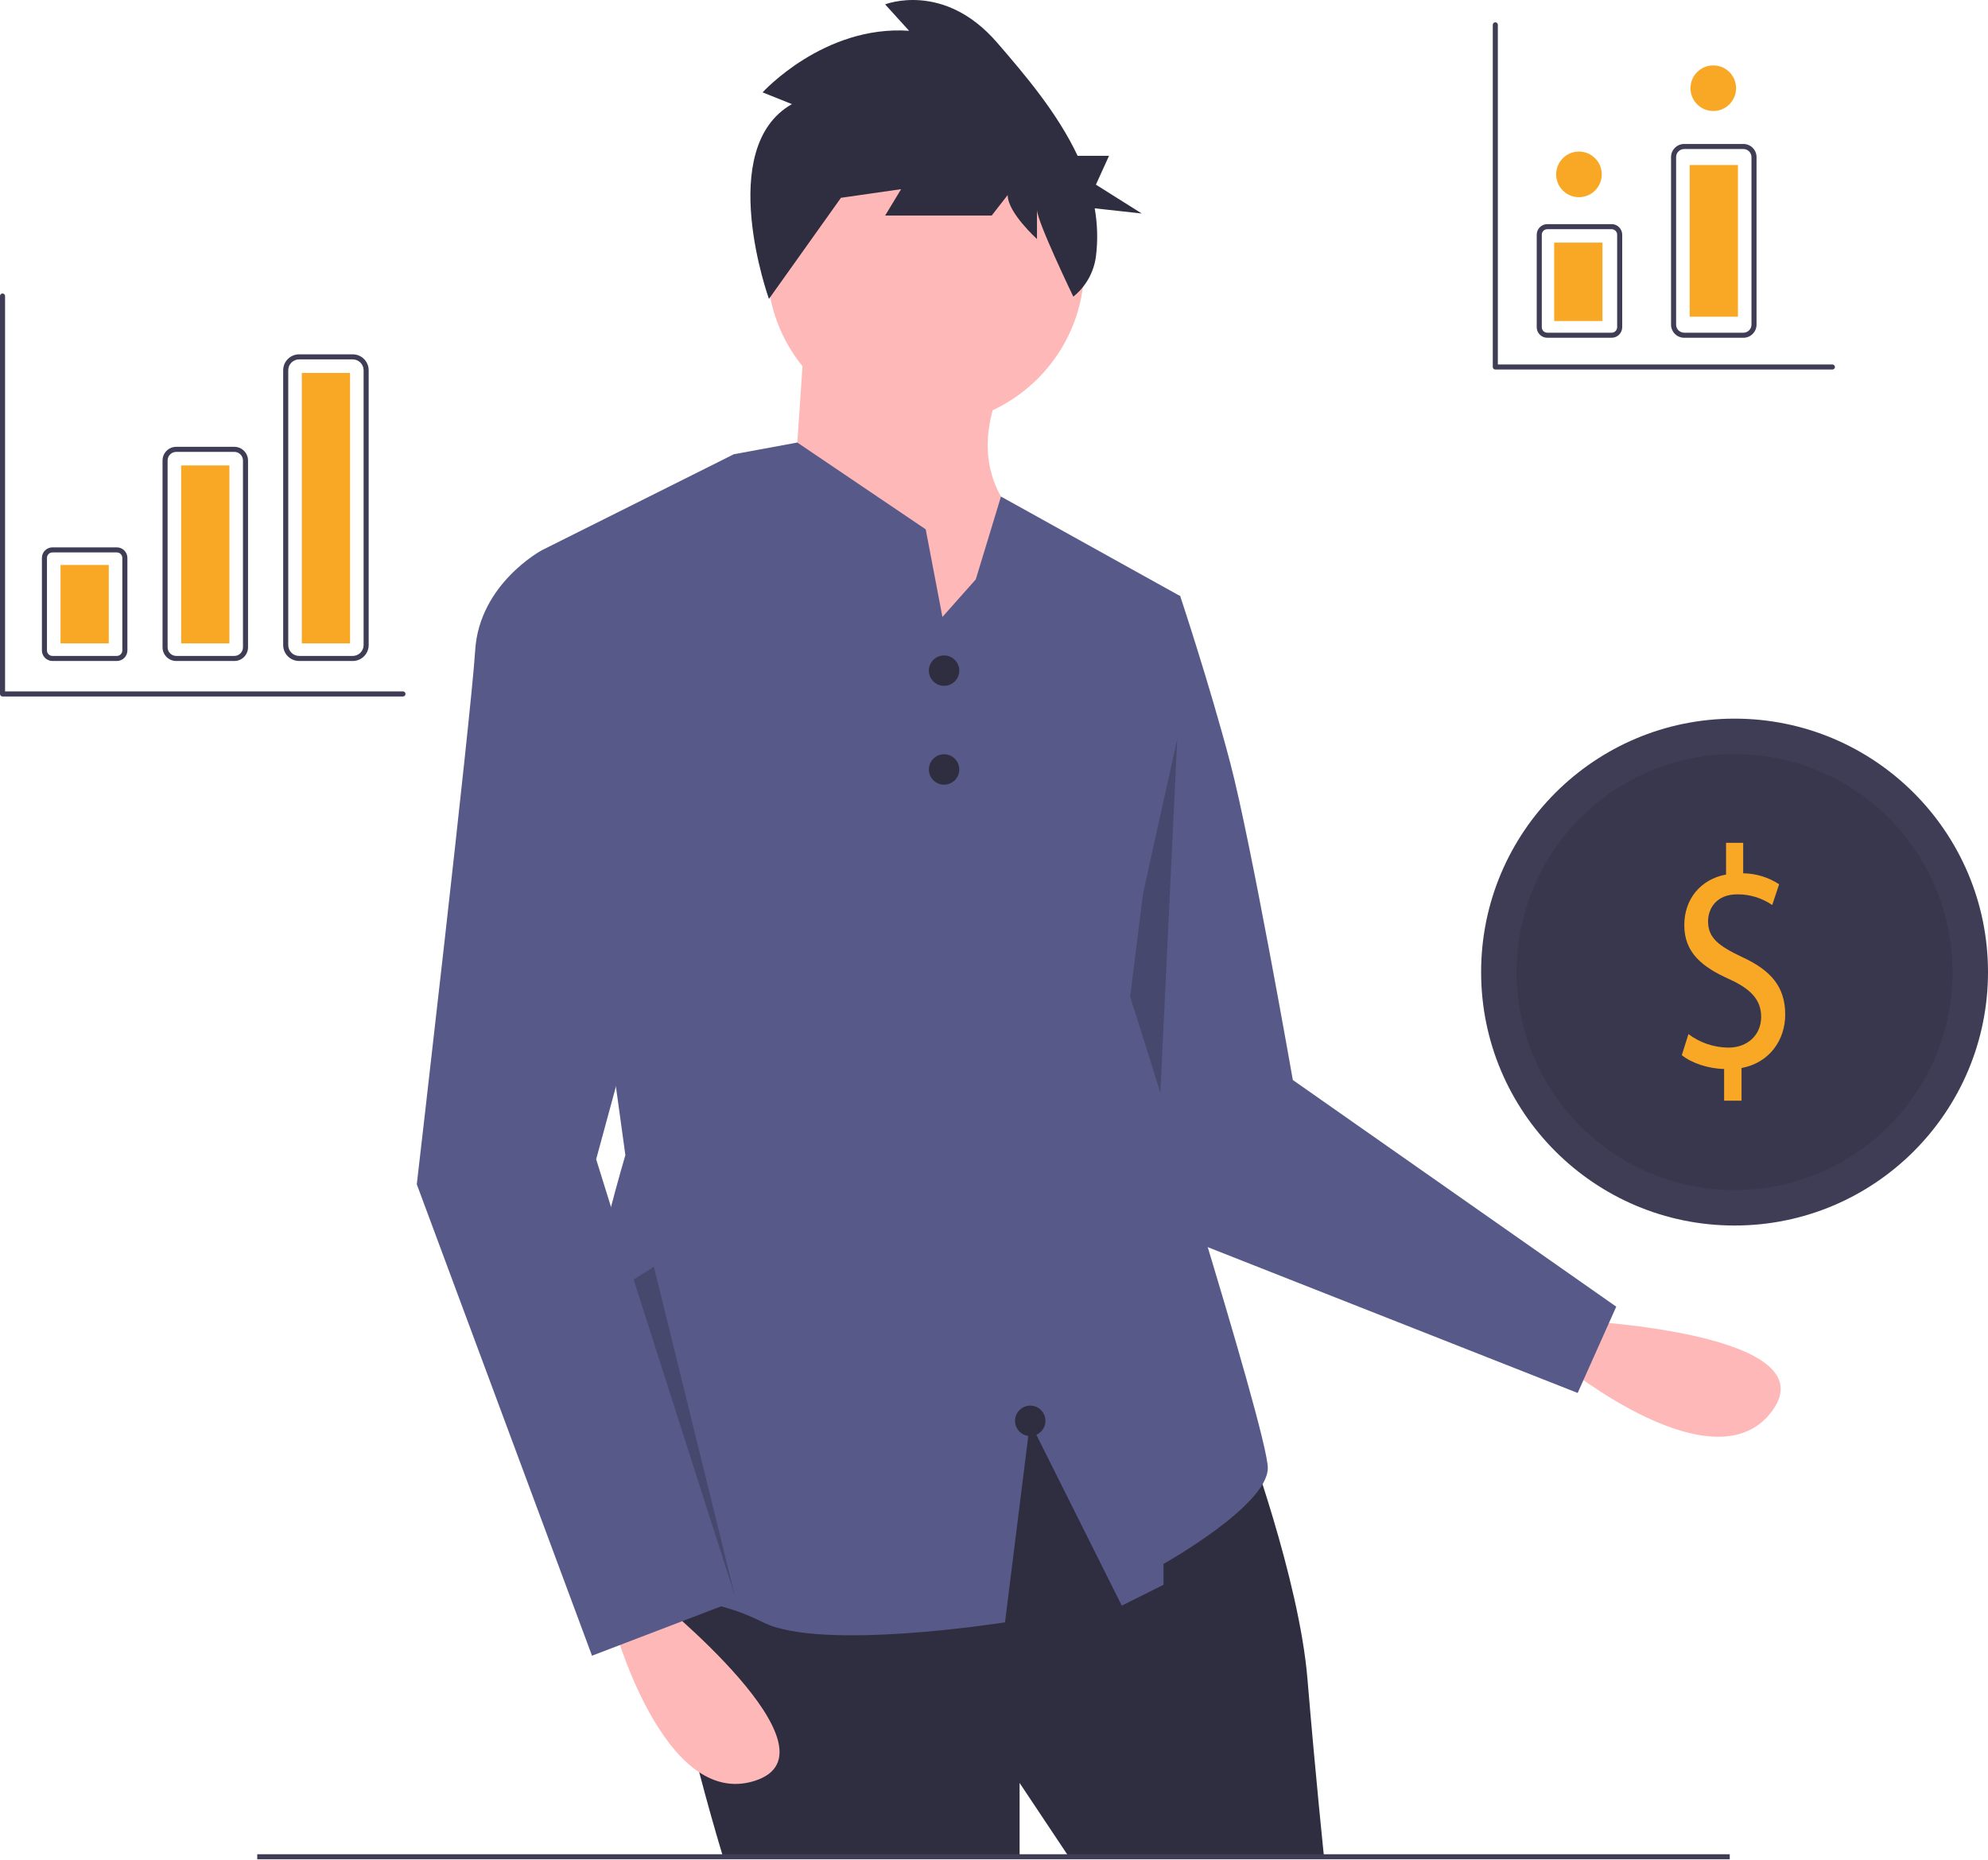
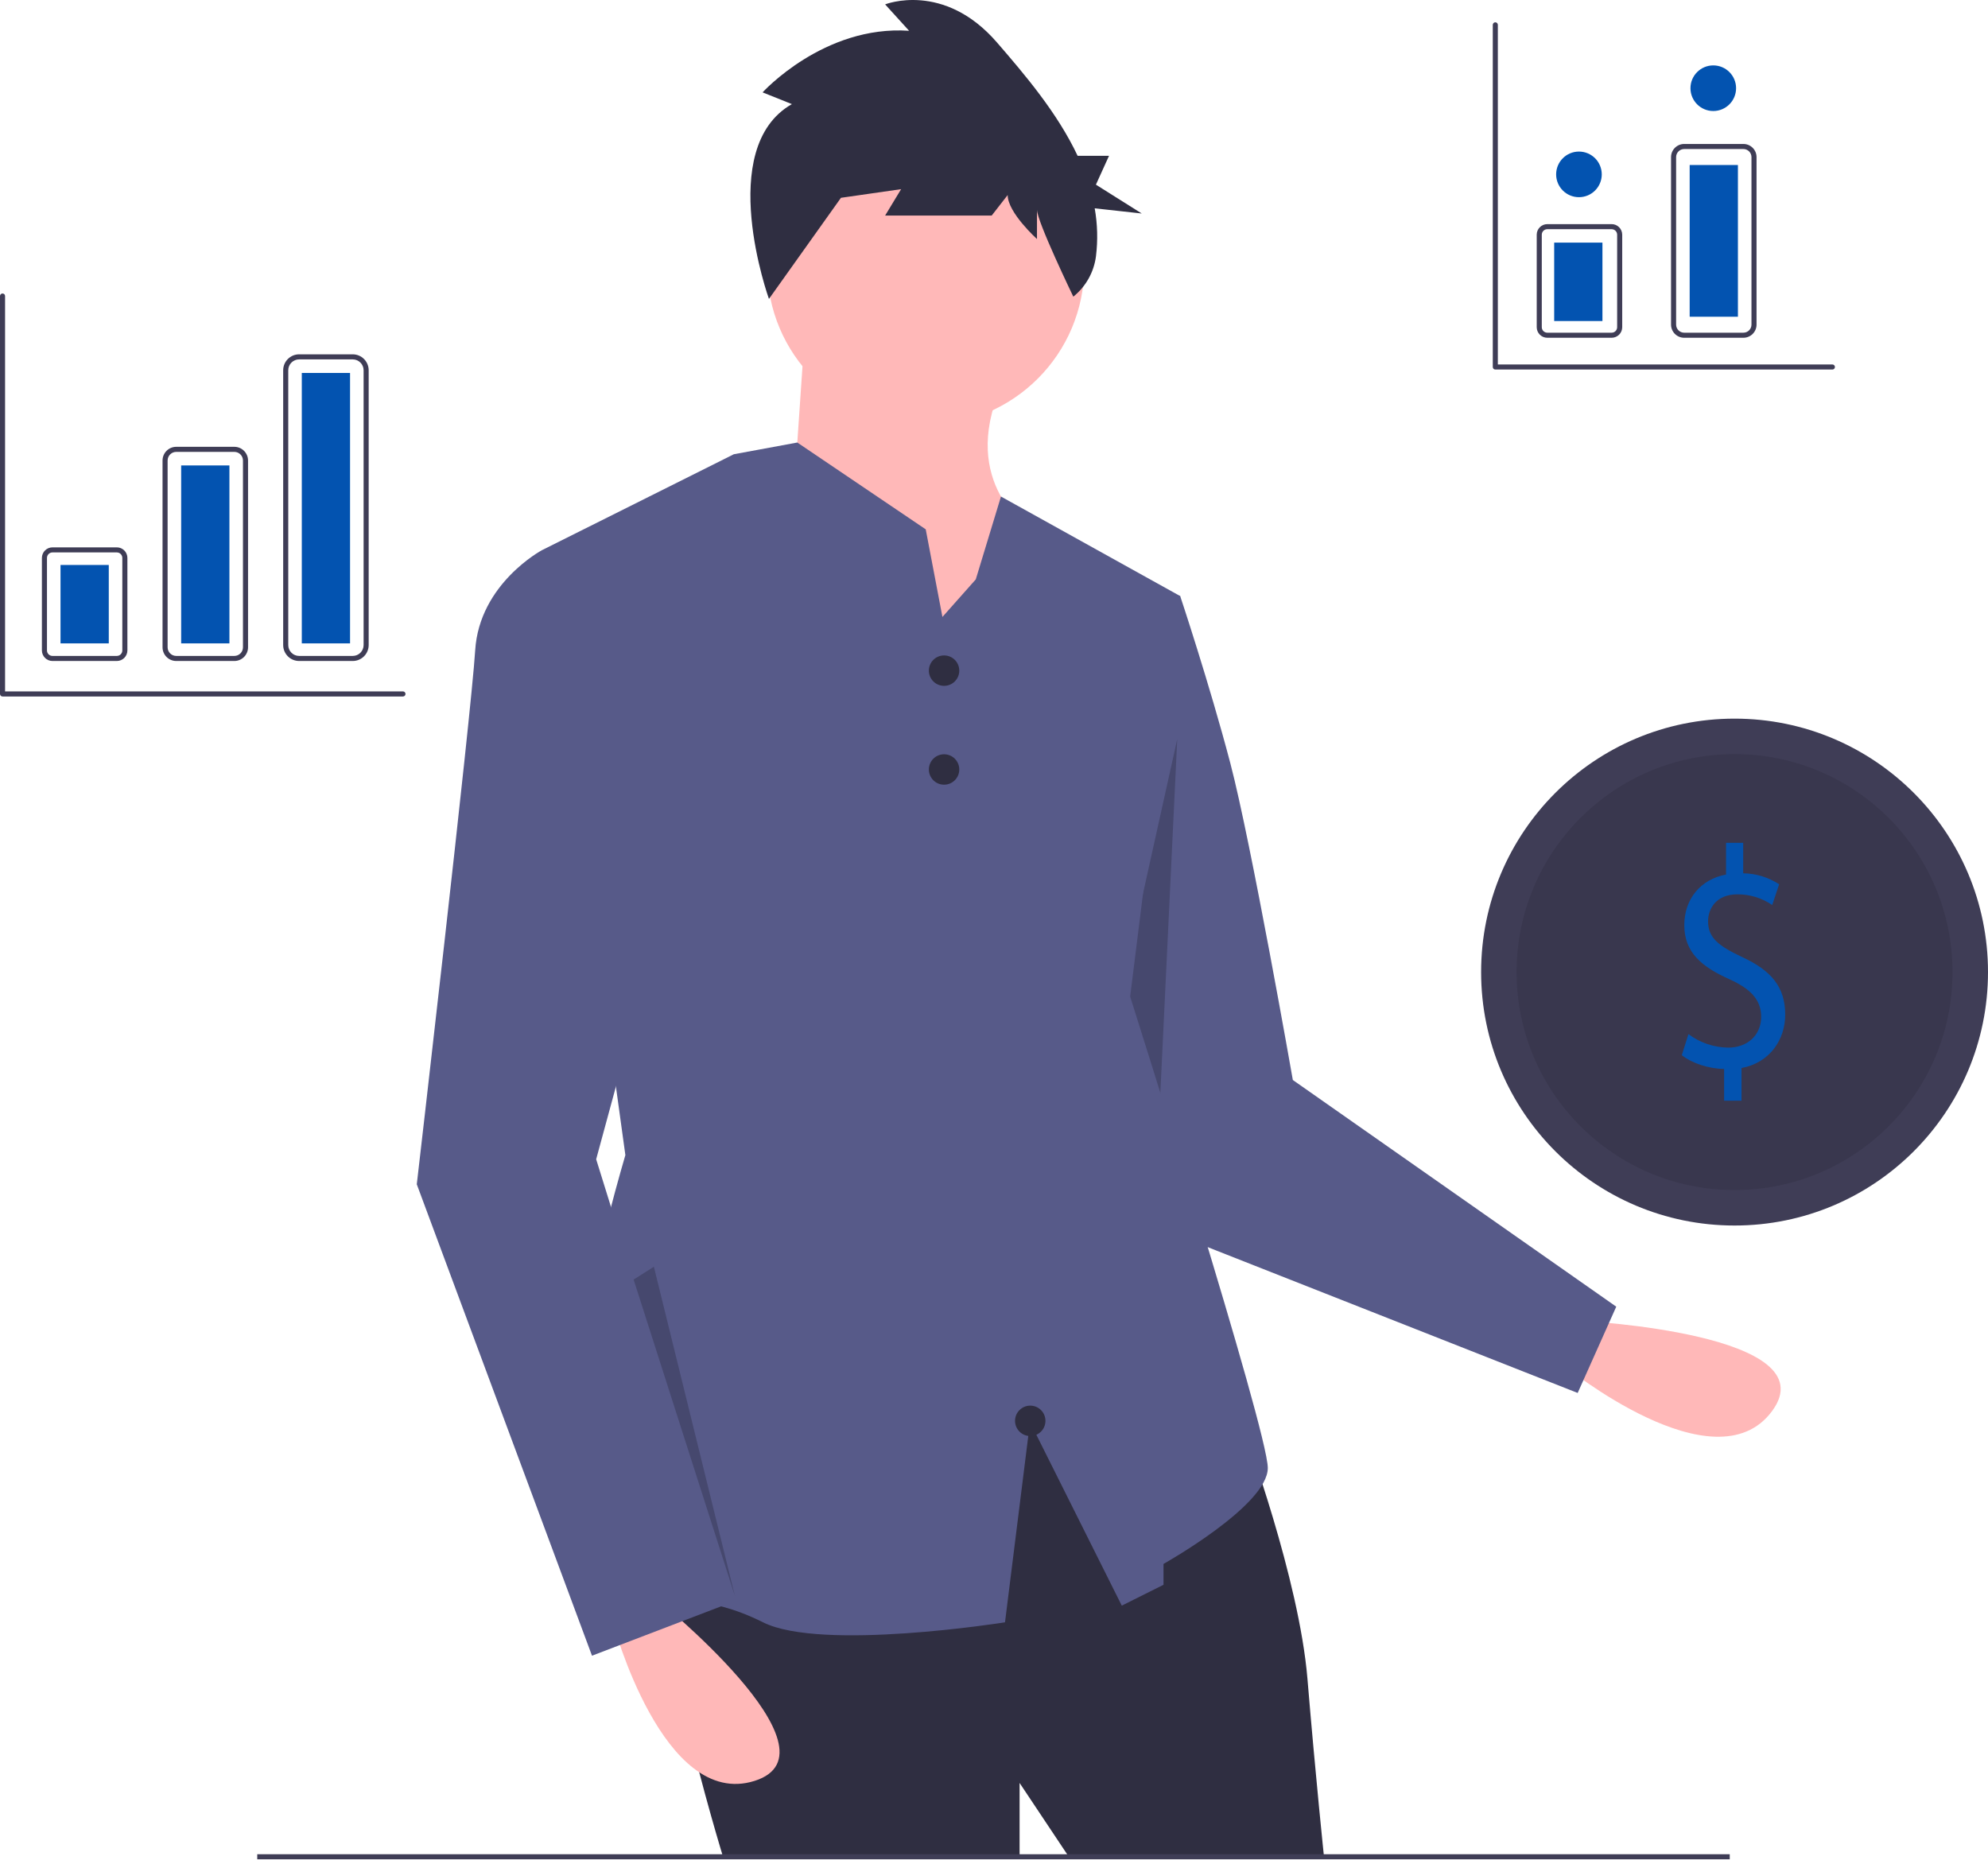
<svg xmlns="http://www.w3.org/2000/svg" id="aadec279-818b-408a-a9a2-133d1084e5d4" data-name="Layer 1" width="784.398" height="733.607" viewBox="0 0 784.398 733.607">
  <path d="M832.546,604.415s97.041,5.017,74.438,35.565-81.995-17.92-81.995-17.92Z" transform="translate(-207.8012 -83.1967)" fill="#ffb8b8" />
  <path d="M653.717,313.448l19.752,4.938s11.522,34.566,19.752,65.84S717.911,509.323,717.911,509.323L845.521,598.756,830.301,632.803l-170-67L622.443,417.147Z" transform="translate(-207.8012 -83.1967)" fill="#575a89" />
  <polygon points="464.5 291.607 457.138 445.772 472.5 491.607 427.5 458.607 464.5 291.607" opacity="0.2" />
  <path d="M698.982,648.411s21.398,57.61,24.69,97.114,6.584,70.778,6.584,70.778H629.85l-19.752-29.628V816.303H493.231S460.311,709.313,473.479,696.145s138.265-69.132,138.265-69.132Z" transform="translate(-207.8012 -83.1967)" fill="#2f2e41" />
  <rect x="101.5" y="731.607" width="581" height="2" fill="#3f3d56" />
  <circle cx="365.261" cy="105.155" r="62.548" fill="#ffb8b8" />
  <path d="M525.328,214.688l-4.938,72.424,62.548,83.946L614.213,292.05s-27.982-18.106-11.522-55.964Z" transform="translate(-207.8012 -83.1967)" fill="#ffb8b8" />
  <path d="M708.031,662.4c0,14.82-41.15,37.86-41.15,37.86v8.23l-16.46,8.23-36.21-72.42-9.87,79s-72.43,11.53-95.47,0c-23.05-11.52-34.57-6.58-67.49-18.1s13.17-166.25,13.17-166.25l-32.92-238.67,71.92-35.96,3.79-1.9,9.89-1.82,15.16-2.8,50.67,34.25,4.08,21.4,2.51,13.17,13.16-14.82,9.94-32.69,70.72,39.28-19.75,158.01S708.031,647.59,708.031,662.4Z" transform="translate(-207.8012 -83.1967)" fill="#575a89" />
  <path d="M466.072,713.428s75.716,60.902,39.504,72.424-55.964-62.548-55.964-62.548Z" transform="translate(-207.8012 -83.1967)" fill="#ffb8b8" />
  <path d="M438.09,303.572l-16.46-3.292s-24.69,13.168-26.336,39.504-23.044,210.689-23.044,210.689l69.132,185.999,55.964-21.398L443.028,540.597,484.178,389.164Z" transform="translate(-207.8012 -83.1967)" fill="#575a89" />
  <circle cx="372.5" cy="264.607" r="6" fill="#2f2e41" />
  <circle cx="372.5" cy="303.607" r="6" fill="#2f2e41" />
  <circle cx="406.5" cy="560.607" r="6" fill="#2f2e41" />
  <path d="M520.254,124.274l-11.562-4.629S532.867,93.028,566.503,95.343L557.043,84.928s23.125-9.258,44.147,15.044c11.051,12.775,23.837,27.791,31.808,44.707h12.383l-5.168,11.379,18.088,11.379-18.566-2.044a63.589,63.589,0,0,1,.504,18.875,24.421,24.421,0,0,1-8.943,15.976h0S616.957,170.563,616.957,165.934v11.572s-11.562-10.415-11.562-17.358l-6.307,8.101H557.043l6.307-10.415L539.174,161.305l9.46-12.73-37.431,52.565S489.771,141.632,520.254,124.274Z" transform="translate(-207.8012 -83.1967)" fill="#2f2e41" />
  <circle cx="684.398" cy="383.545" r="100" fill="#3f3d56" />
  <circle cx="684.398" cy="383.545" r="86" opacity="0.1" />
-   <path d="M888.078,517.49V504.973c-6.327-.123-12.873-2.355-16.691-5.453l2.618-8.303a26.681,26.681,0,0,0,15.709,5.329c7.746,0,12.982-5.081,12.982-12.145,0-6.816-4.255-11.03-12.328-14.748-11.128-4.957-18-10.658-18-21.44,0-10.287,6.437-18.094,16.473-19.953V415.742h6.764v12.021a26.543,26.543,0,0,1,14.182,4.337l-2.728,8.18a24.107,24.107,0,0,0-13.746-4.214c-8.4,0-11.564,5.701-11.564,10.658,0,6.444,4.036,9.666,13.528,14.128,11.236,5.205,16.909,11.649,16.909,22.679,0,9.79-6,18.962-17.237,21.068v12.89Z" transform="translate(-207.8012 -83.1967)" fill="#f9a826" />
+   <path d="M888.078,517.49V504.973c-6.327-.123-12.873-2.355-16.691-5.453l2.618-8.303a26.681,26.681,0,0,0,15.709,5.329c7.746,0,12.982-5.081,12.982-12.145,0-6.816-4.255-11.03-12.328-14.748-11.128-4.957-18-10.658-18-21.44,0-10.287,6.437-18.094,16.473-19.953V415.742h6.764v12.021a26.543,26.543,0,0,1,14.182,4.337l-2.728,8.18a24.107,24.107,0,0,0-13.746-4.214c-8.4,0-11.564,5.701-11.564,10.658,0,6.444,4.036,9.666,13.528,14.128,11.236,5.205,16.909,11.649,16.909,22.679,0,9.79-6,18.962-17.237,21.068v12.89Z" transform="translate(-207.8012 -83.1967)" fill="#0353b0" />
  <polygon points="250.005 504.87 290 629.803 258 499.803 250.005 504.87" opacity="0.2" />
  <path d="M253.894,344H228.508a4.178,4.178,0,0,1-4.173-4.173V303.334a4.178,4.178,0,0,1,4.173-4.173h25.387a4.178,4.178,0,0,1,4.173,4.173v36.493A4.178,4.178,0,0,1,253.894,344Zm-25.387-42.84a2.176,2.176,0,0,0-2.173,2.173v36.493A2.176,2.176,0,0,0,228.508,342h25.387a2.176,2.176,0,0,0,2.173-2.173V303.334a2.176,2.176,0,0,0-2.173-2.173Z" transform="translate(-207.8012 -83.1967)" fill="#3f3d56" />
  <path d="M300.264,344H277.338a5.41,5.41,0,0,1-5.404-5.404V264.897a5.41,5.41,0,0,1,5.404-5.404h22.926a5.41,5.41,0,0,1,5.404,5.404v73.699A5.41,5.41,0,0,1,300.264,344Zm-22.926-82.507a3.408,3.408,0,0,0-3.404,3.404v73.699A3.408,3.408,0,0,0,277.338,342h22.926a3.408,3.408,0,0,0,3.404-3.404V264.897a3.408,3.408,0,0,0-3.404-3.404Z" transform="translate(-207.8012 -83.1967)" fill="#3f3d56" />
  <path d="M346.979,344H325.824a6.296,6.296,0,0,1-6.289-6.289V229.289A6.296,6.296,0,0,1,325.824,223h21.155a6.296,6.296,0,0,1,6.289,6.289V337.711A6.296,6.296,0,0,1,346.979,344ZM325.824,225a4.294,4.294,0,0,0-4.289,4.289V337.711A4.294,4.294,0,0,0,325.824,342h21.155a4.294,4.294,0,0,0,4.289-4.289V229.289A4.294,4.294,0,0,0,346.979,225Z" transform="translate(-207.8012 -83.1967)" fill="#3f3d56" />
-   <rect x="23.88" y="222.913" width="19.04" height="30.94" fill="#f9a826" />
-   <rect x="71.48" y="183.643" width="19.04" height="70.21" fill="#f9a826" />
-   <rect x="119.08" y="147.15" width="19.04" height="106.703" fill="#f9a826" />
+   <rect x="23.88" y="222.913" width="19.04" height="30.94" fill="#0353b0" />
+   <rect x="71.48" y="183.643" width="19.04" height="70.21" fill="#0353b0" />
+   <rect x="119.08" y="147.15" width="19.04" height="106.703" fill="#0353b0" />
  <path d="M930.801,229h-133a1.0 1,0,0,1-1-1V93a1,1,0,0,1,2,0V227h132a1,1,0,0,1,0,2Z" transform="translate(-207.8012 -83.1967)" fill="#3f3d56" />
  <path d="M366.801,358h-158a1.0 1,0,0,1-1-1V200a1,1,0,0,1,2,0V356h157a1,1,0,0,1,0,2Z" transform="translate(-207.8012 -83.1967)" fill="#3f3d56" />
  <path d="M843.7,216.467H818.313a4.178,4.178,0,0,1-4.174-4.173V175.801a4.178,4.178,0,0,1,4.174-4.173h25.387a4.178,4.178,0,0,1,4.173,4.173V212.294A4.178,4.178,0,0,1,843.7,216.467ZM818.313,173.627a2.176,2.176,0,0,0-2.174,2.173V212.294a2.176,2.176,0,0,0,2.174,2.173h25.387a2.176,2.176,0,0,0,2.173-2.173V175.801a2.176,2.176,0,0,0-2.173-2.173Z" transform="translate(-207.8012 -83.1967)" fill="#3f3d56" />
  <path d="M895.689,216.467H872.323a5.19,5.19,0,0,1-5.184-5.184V145.184A5.189,5.189,0,0,1,872.323,140h23.366a5.189,5.189,0,0,1,5.184,5.184V211.283A5.19,5.19,0,0,1,895.689,216.467ZM872.323,142a3.187,3.187,0,0,0-3.184,3.184V211.283a3.187,3.187,0,0,0,3.184,3.184h23.366a3.187,3.187,0,0,0,3.184-3.184V145.184A3.187,3.187,0,0,0,895.689,142Z" transform="translate(-207.8012 -83.1967)" fill="#3f3d56" />
-   <rect x="613.228" y="95.727" width="19.04" height="30.94" fill="#f9a826" />
-   <rect x="666.685" y="65.105" width="19.04" height="59.864" fill="#f9a826" />
-   <circle cx="623" cy="68.803" r="9" fill="#f9a826" />
-   <circle cx="676" cy="34.803" r="9" fill="#f9a826" />
+   <rect x="613.228" y="95.727" width="19.04" height="30.94" fill="#0353b0" />
+   <rect x="666.685" y="65.105" width="19.04" height="59.864" fill="#0353b0" />
+   <circle cx="623" cy="68.803" r="9" fill="#0353b0" />
+   <circle cx="676" cy="34.803" r="9" fill="#0353b0" />
</svg>
